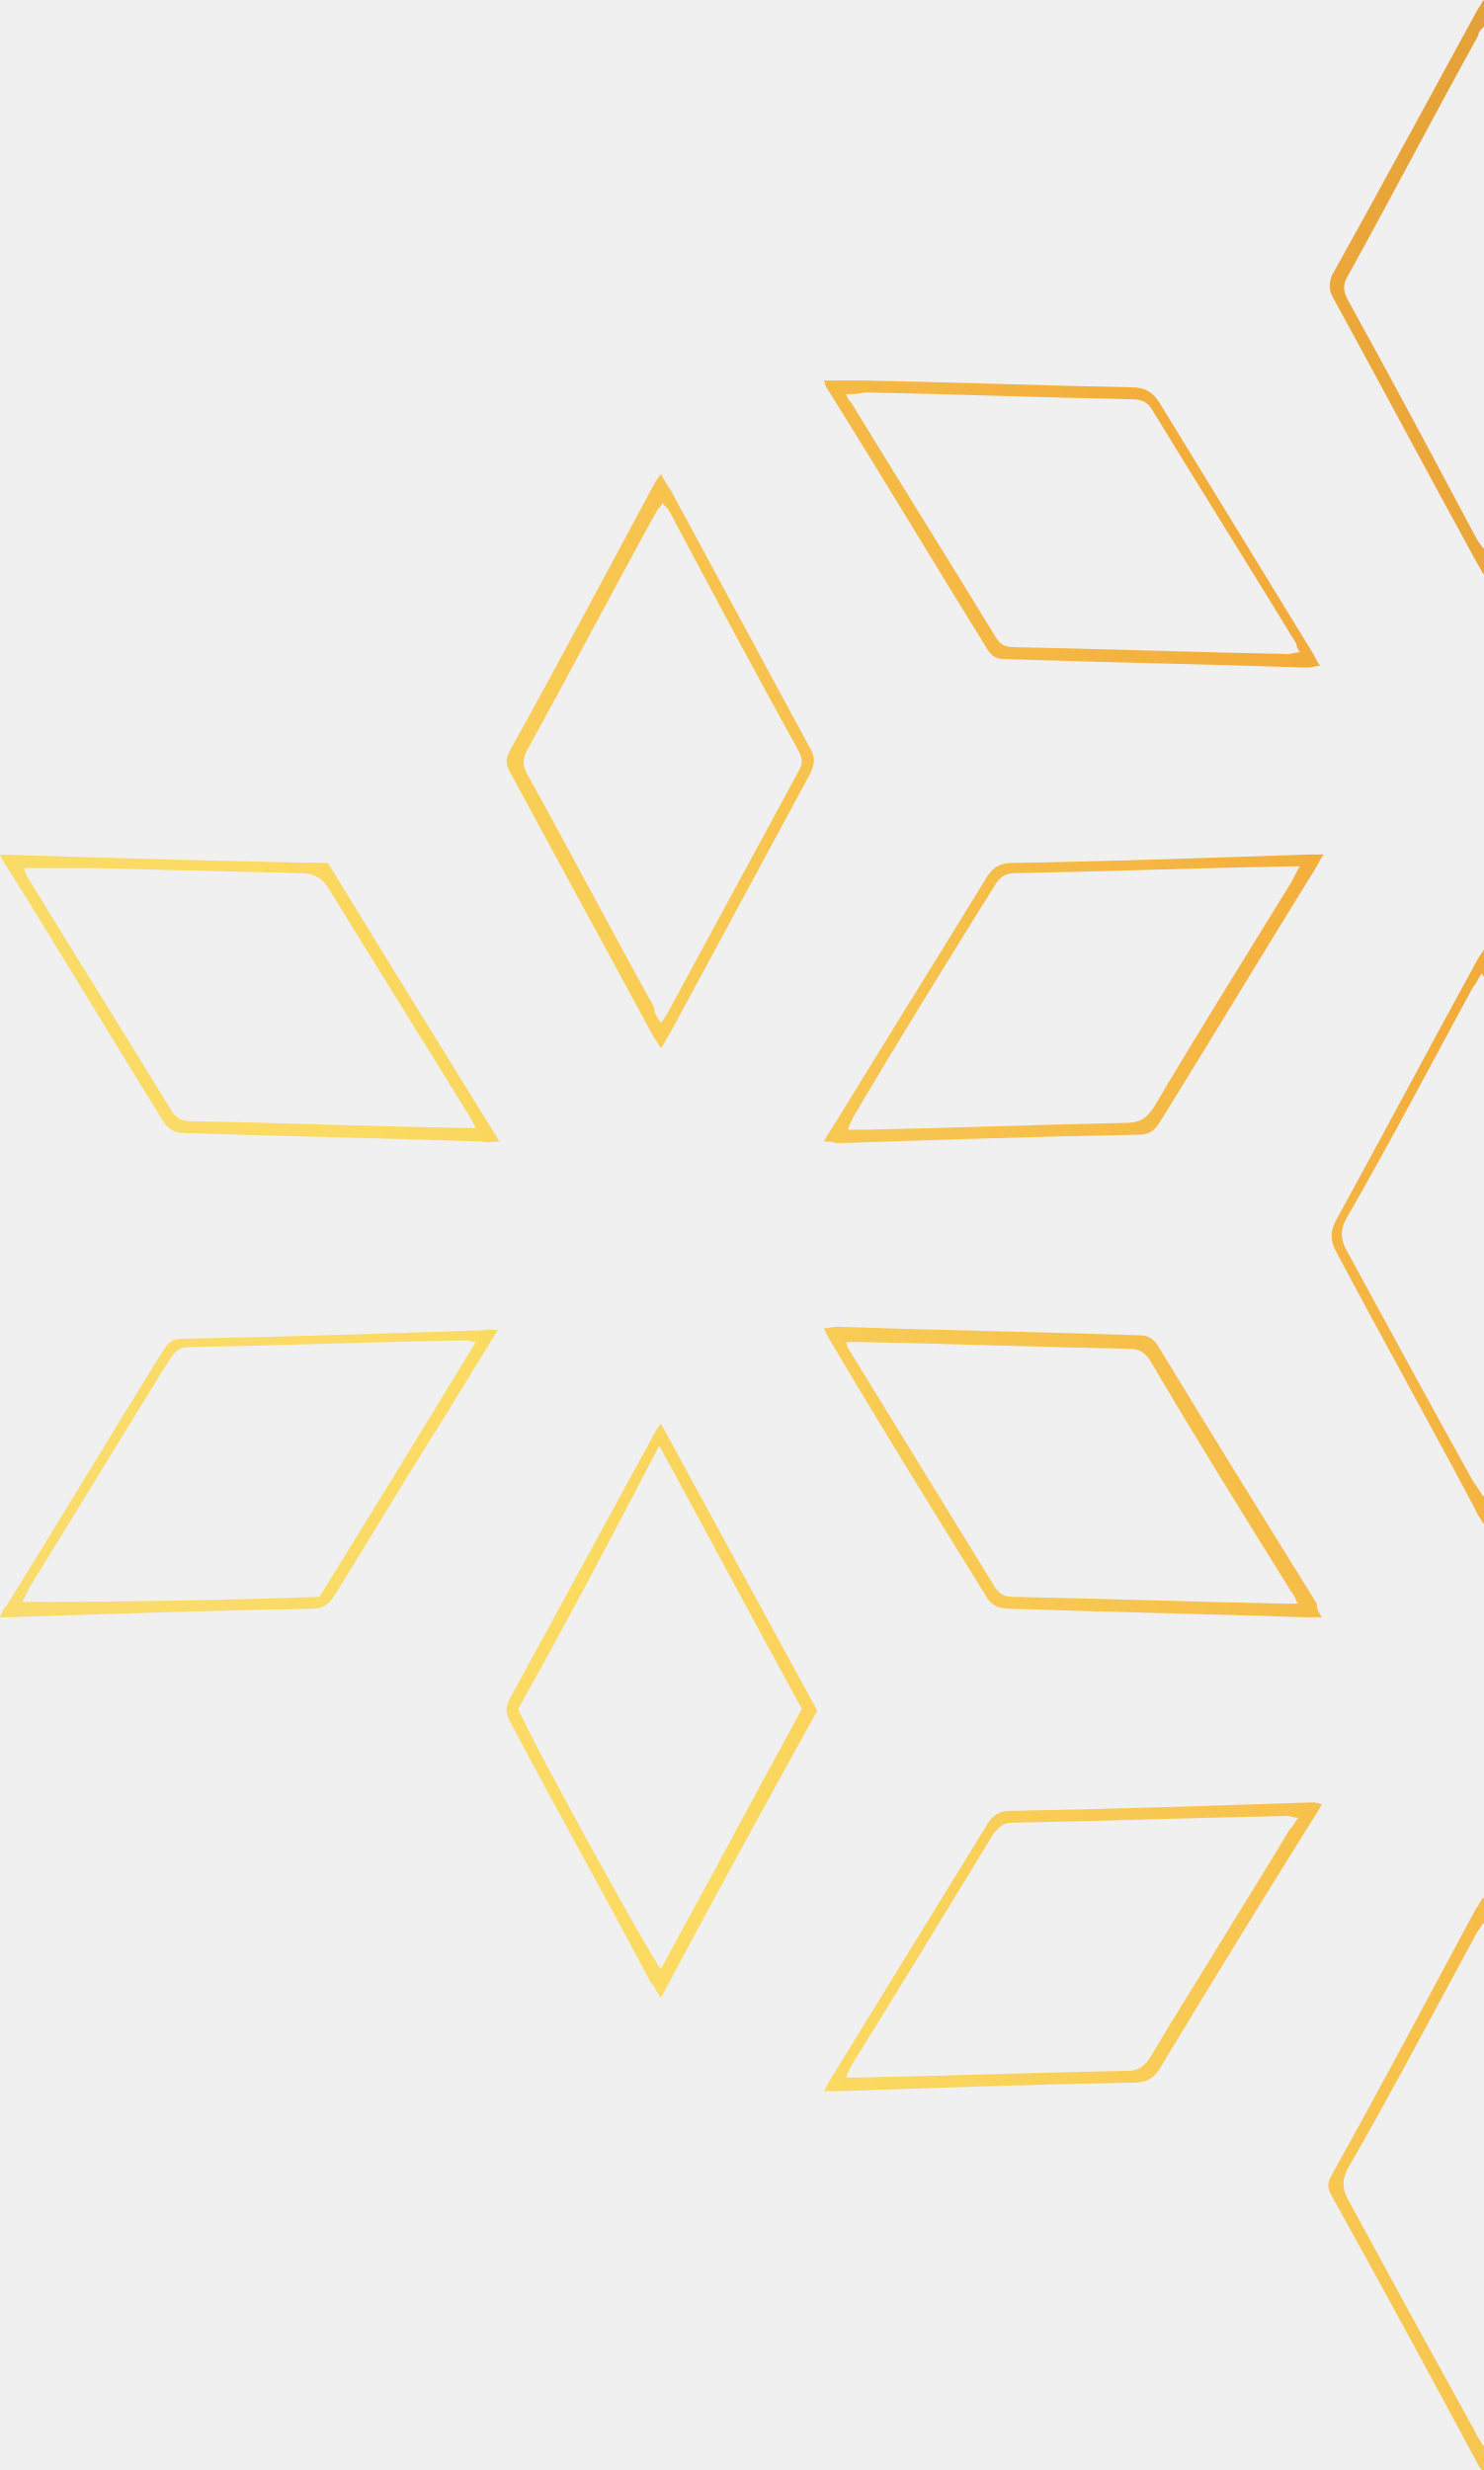
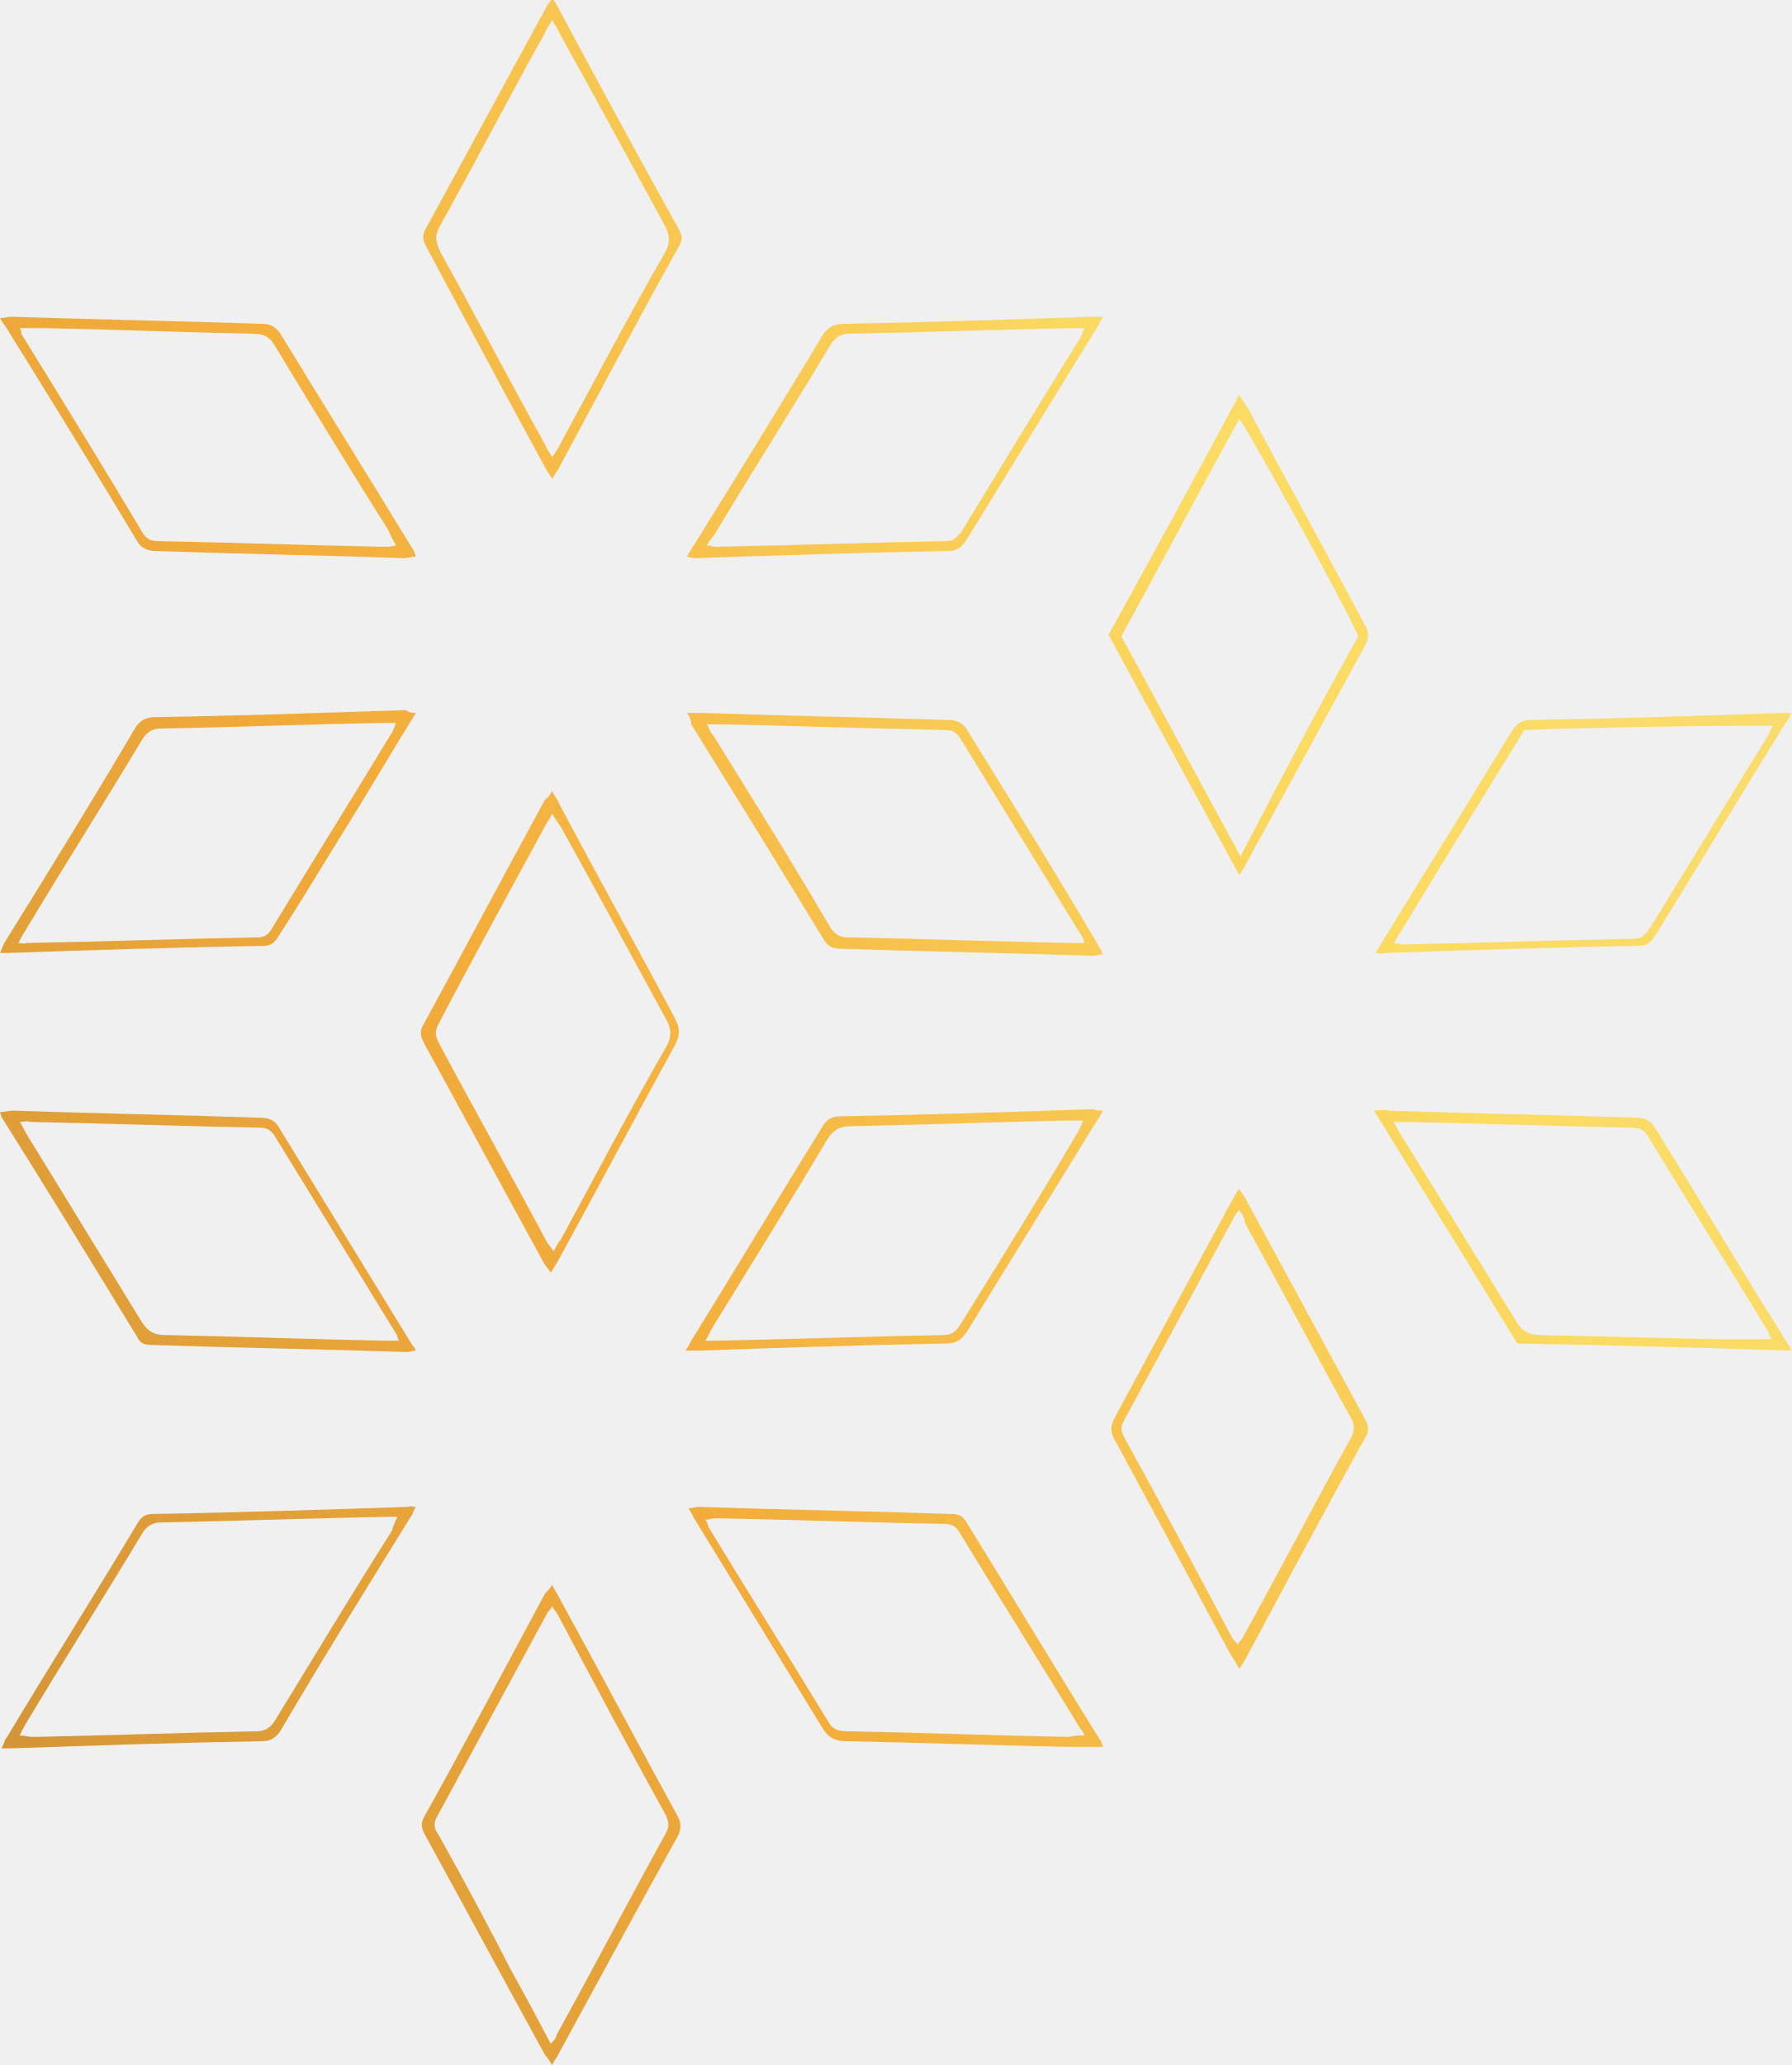
- <svg xmlns="http://www.w3.org/2000/svg" width="683" height="1137" viewBox="0 0 683 1137" fill="none">
-   <g clip-path="url(#clip0_105_10)">
-     <path fill-rule="evenodd" clip-rule="evenodd" d="M682.766 264.31C681.202 261.182 679.638 258.836 678.856 257.272C656.957 217.391 635.841 177.51 613.942 137.629C611.596 133.719 611.596 130.591 613.16 126.681C635.841 86.018 657.739 45.355 680.42 3.91C681.202 3.128 681.984 1.564 682.766 0C684.33 2.346 685.113 3.91 686.677 5.474C708.575 45.355 730.474 86.018 752.372 125.899C754.719 129.809 755.501 132.937 753.155 136.847C730.474 177.51 708.575 218.955 686.677 259.618C685.113 261.182 684.33 261.964 682.766 264.31ZM683.548 11.73C681.984 13.294 680.42 14.858 680.42 16.422C660.086 53.175 640.533 90.71 620.199 127.463C617.853 131.373 618.635 134.501 620.199 137.629C640.533 174.382 660.086 211.135 679.638 247.888C680.42 249.452 681.984 251.016 682.766 252.58C683.548 251.016 684.33 250.234 685.113 249.452C705.447 211.917 725.781 174.382 746.116 136.847C748.462 132.937 747.68 129.809 745.334 126.681C731.256 101.658 717.96 76.634 704.665 50.829C697.626 38.317 690.587 25.023 683.548 11.73Z" fill="url(#paint0_linear_105_10)" />
-     <path fill-rule="evenodd" clip-rule="evenodd" d="M682.766 873.473C684.33 875.818 685.895 878.164 686.677 879.728C708.575 919.609 729.692 959.49 751.59 1000.15C753.937 1004.06 754.719 1007.19 752.372 1011.1C729.692 1052.55 707.793 1093.21 685.113 1134.65C684.33 1135.44 683.548 1136.22 682.766 1137.78C681.202 1136.22 680.42 1134.65 679.638 1133.09C657.739 1092.43 635.841 1051.76 613.16 1011.1C610.814 1007.19 610.814 1004.85 613.16 1000.94C635.841 960.272 657.739 918.827 679.638 878.164C681.202 876.601 681.202 875.036 682.766 873.473ZM682.766 1126.05C684.33 1122.92 685.895 1121.36 686.677 1119.01C706.229 1083.83 724.999 1047.85 744.551 1012.67C747.68 1007.19 746.898 1004.06 744.551 998.589C724.999 963.4 706.229 927.429 686.677 892.24C685.895 889.894 684.33 888.33 682.766 885.202C681.202 887.548 679.638 889.894 678.856 891.458C659.304 927.429 640.533 963.4 620.199 998.589C617.853 1003.28 617.853 1007.19 620.199 1011.88C639.751 1047.85 659.304 1083.83 678.856 1119.01C679.638 1121.36 681.202 1122.92 682.766 1126.05Z" fill="url(#paint1_linear_105_10)" />
-     <path fill-rule="evenodd" clip-rule="evenodd" d="M304.234 218.173C305.798 221.301 307.362 223.646 308.926 225.992C330.043 265.091 351.159 304.191 372.276 343.29C375.404 347.981 375.404 351.891 372.276 357.365C351.159 396.464 330.043 435.563 308.926 474.662C307.362 477.008 306.58 479.354 304.234 482.482C302.67 480.136 301.887 478.572 301.105 477.79C279.207 437.127 257.308 397.246 235.41 356.583C233.063 352.673 232.281 349.545 234.628 345.635C257.308 304.972 279.207 263.528 301.105 222.865C301.887 221.301 302.67 220.519 304.234 218.173ZM304.234 470.752C305.798 469.188 305.798 468.406 306.58 467.624C326.914 430.089 347.249 392.554 367.583 355.019C369.929 351.109 369.147 348.763 367.583 345.635C347.249 308.882 327.697 272.129 308.144 235.376C307.362 233.812 305.798 233.03 305.016 231.466C304.234 233.03 303.452 233.812 302.67 234.594C282.335 271.347 262.783 308.882 242.448 345.635C240.102 350.327 240.884 353.455 243.231 357.365C262.783 392.554 281.553 428.525 301.105 463.715C301.105 466.061 301.887 467.624 304.234 470.752Z" fill="url(#paint2_linear_105_10)" />
-     <path fill-rule="evenodd" clip-rule="evenodd" d="M608.468 744.446C604.557 744.446 602.211 744.446 599.865 744.446C554.503 742.882 509.924 742.1 464.563 740.536C459.87 740.536 455.96 738.972 453.613 734.28C429.368 695.181 405.124 656.082 381.661 616.201C380.879 614.637 380.097 613.855 379.315 611.509C381.661 611.509 383.225 610.727 384.789 610.727C430.933 612.291 477.076 613.073 524.002 614.637C528.694 614.637 531.04 616.201 533.387 620.111C557.632 659.992 581.876 699.091 606.121 738.19C606.121 740.536 606.903 742.1 608.468 744.446ZM597.518 738.19C595.954 735.844 595.954 734.28 594.39 732.716C572.491 697.527 550.593 662.338 529.476 626.367C527.13 622.457 524.002 620.893 520.091 620.893C478.64 620.111 437.971 618.547 396.521 617.765C394.174 617.765 392.61 617.765 389.482 617.765C390.264 620.111 390.264 620.893 391.046 621.675C413.727 658.428 435.625 694.399 458.306 731.152C460.652 734.28 462.998 735.062 466.127 735.062C507.578 735.844 549.811 737.408 591.261 738.19C592.826 738.19 595.172 738.19 597.518 738.19Z" fill="url(#paint3_linear_105_10)" />
-     <path fill-rule="evenodd" clip-rule="evenodd" d="M229.153 612.291C217.422 631.059 207.254 648.262 196.305 665.466C182.227 688.143 168.15 711.603 154.072 734.28C151.726 738.19 148.597 740.536 143.905 740.536C97.761 741.318 51.618 742.882 4.693 744.446C3.128 744.446 2.346 744.446 0 744.446C0.782 742.1 1.564 740.536 3.128 738.972C27.373 699.873 50.836 660.774 75.081 621.675C77.427 617.765 79.773 616.201 84.466 616.201C130.609 615.419 176.753 613.855 223.678 612.291C225.242 611.509 226.807 612.291 229.153 612.291ZM147.033 735.062C171.278 695.963 194.741 657.646 218.986 617.765C216.639 617.765 215.857 616.983 214.293 616.983C172.06 617.765 129.045 619.329 86.812 620.111C82.12 620.111 80.555 622.457 78.209 625.585C56.311 660.774 35.194 695.963 13.296 731.152C12.514 732.716 11.731 735.062 10.167 737.408C57.093 737.408 102.454 736.626 147.033 735.062Z" fill="url(#paint4_linear_105_10)" />
-     <path fill-rule="evenodd" clip-rule="evenodd" d="M0 393.336C50.836 394.9 100.89 396.464 150.944 397.246C176.753 439.473 203.344 482.482 229.935 525.491C226.807 525.491 224.46 526.273 222.114 525.491C176.753 523.927 131.391 523.145 85.248 521.581C81.338 521.581 78.209 520.799 75.081 516.107C50.836 477.008 26.591 436.345 1.564 396.464C0.782 395.682 0.782 394.9 0 393.336ZM10.949 399.592C11.731 401.156 11.731 401.938 12.514 403.502C34.412 439.473 57.093 475.444 78.991 511.415C81.338 515.325 84.466 516.107 88.376 516.107C129.827 516.889 170.496 518.453 211.947 519.235C214.293 519.235 215.857 519.235 218.986 519.235C217.422 516.107 216.639 514.543 215.075 512.197C193.959 477.79 172.842 444.165 151.726 409.758C148.597 404.284 144.687 401.938 138.43 401.938C106.365 401.156 73.517 400.374 41.451 399.592C31.284 399.592 21.899 399.592 10.949 399.592Z" fill="url(#paint5_linear_105_10)" />
-     <path fill-rule="evenodd" clip-rule="evenodd" d="M608.468 830.464C606.903 833.591 605.339 835.937 603.775 838.283C580.312 875.818 556.849 914.136 534.169 951.671C531.04 957.144 527.13 958.708 521.655 958.708C476.294 959.49 431.715 961.054 386.353 962.618C384.007 962.618 382.443 962.618 379.315 962.618C380.879 959.49 381.661 957.926 383.225 955.581C406.688 917.263 430.933 878.164 454.395 839.847C456.742 835.937 459.87 833.591 464.563 833.591C510.706 832.81 556.849 831.246 603.775 829.682C604.557 829.682 605.339 829.682 608.468 830.464ZM597.518 836.719C595.172 836.719 594.39 835.937 592.826 835.937C550.593 836.719 507.578 838.283 465.345 839.065C461.434 839.065 459.87 841.411 457.524 843.757C435.625 879.728 413.727 915.699 391.828 950.889C391.046 952.453 390.264 954.017 389.482 956.363C391.828 956.363 393.392 956.363 394.956 956.363C436.407 955.581 477.858 954.017 519.309 953.235C524.002 953.235 527.13 950.889 529.476 946.979C550.593 911.79 572.491 877.382 593.608 842.193C595.172 840.629 595.954 839.065 597.518 836.719Z" fill="url(#paint6_linear_105_10)" />
-     <path fill-rule="evenodd" clip-rule="evenodd" d="M379.315 175.164C386.353 175.164 391.828 175.164 398.085 175.164C438.754 175.946 480.204 177.51 520.873 178.292C527.13 178.292 531.04 180.638 534.169 186.111C557.632 224.428 581.094 262.746 604.557 301.063C605.339 302.627 606.121 304.191 607.685 306.536C605.339 306.536 603.775 307.318 602.211 307.318C556.067 305.754 509.924 304.972 462.998 303.409C459.088 303.409 456.742 302.627 454.395 298.717C430.151 259.618 405.906 218.955 380.879 179.074C380.097 178.292 380.097 177.51 379.315 175.164ZM389.482 181.42C390.264 183.765 391.046 184.547 391.828 185.329C413.727 221.301 436.407 257.272 458.306 293.243C460.652 297.153 462.998 297.935 467.691 297.935C509.142 298.717 551.375 300.281 592.826 301.063C594.39 301.063 595.954 300.281 598.3 300.281C597.518 298.717 596.736 297.935 596.736 296.371C574.838 260.4 552.157 224.428 530.258 188.457C527.912 184.547 524.784 183.765 520.091 183.765C479.422 182.984 438.754 181.42 398.085 180.638C394.956 181.42 392.61 181.42 389.482 181.42Z" fill="url(#paint7_linear_105_10)" />
-     <path fill-rule="evenodd" clip-rule="evenodd" d="M379.315 525.491C380.879 522.363 382.443 520.017 384.007 517.671C407.47 479.354 430.933 441.819 454.395 403.502C457.524 398.81 460.652 397.246 466.127 397.246C511.488 396.464 556.849 394.9 602.211 393.336C604.557 393.336 606.121 393.336 609.25 393.336C607.685 395.682 606.903 397.246 606.121 398.81C581.876 437.909 558.414 477.008 534.169 516.107C531.823 520.017 529.476 522.363 524.002 522.363C477.858 523.145 431.715 524.709 384.789 526.273C383.225 525.491 381.661 525.491 379.315 525.491ZM598.3 398.81C595.954 398.81 594.39 398.81 592.826 398.81C550.593 399.592 508.36 401.156 466.909 401.938C462.216 401.938 459.87 404.284 457.524 408.194C435.625 443.383 413.727 478.572 392.61 514.543C391.828 516.107 391.046 517.671 390.264 520.017C393.392 520.017 396.521 520.017 398.867 520.017C438.754 519.235 478.64 517.671 518.527 516.889C524.784 516.889 527.912 514.543 531.04 509.851C551.375 475.444 572.491 441.819 593.608 407.412C595.172 405.066 595.954 402.72 598.3 398.81Z" fill="url(#paint8_linear_105_10)" />
-     <path fill-rule="evenodd" clip-rule="evenodd" d="M682.766 701.437C681.202 698.309 679.638 696.745 678.856 694.399C657.739 654.518 635.841 615.419 614.724 575.538C612.378 570.846 612.378 566.936 614.724 562.244C636.623 522.363 657.739 482.482 679.638 442.601C680.42 441.037 681.984 438.691 683.548 436.345C685.113 438.691 686.677 440.255 687.459 441.819C709.357 481.7 731.256 522.363 753.155 562.244C754.719 565.372 756.283 568.5 753.937 572.41C731.256 613.855 709.357 655.3 686.677 696.745C684.331 698.309 684.331 699.091 682.766 701.437ZM682.766 688.925C683.548 687.361 684.33 685.797 685.113 685.015C705.447 647.48 725.781 610.727 745.334 573.192C747.68 569.282 746.898 566.154 745.334 563.026C725.781 526.273 705.447 490.302 685.895 453.549C685.113 451.985 683.548 450.421 681.984 448.075C680.42 450.421 679.638 452.767 678.074 454.331C658.521 490.302 639.751 526.273 619.417 561.462C617.071 566.154 617.071 570.064 619.417 574.756C638.969 610.727 658.521 646.698 678.074 681.887C680.42 685.015 681.202 686.579 682.766 688.925Z" fill="url(#paint9_linear_105_10)" />
-     <path fill-rule="evenodd" clip-rule="evenodd" d="M304.234 919.609C301.888 916.481 301.105 914.135 299.541 912.572C278.425 872.691 256.526 833.591 235.41 793.71C233.063 789.801 232.281 786.673 234.628 781.981C256.526 742.1 278.425 701.437 300.323 661.556C301.105 659.992 301.888 658.428 304.234 655.3C328.479 699.873 351.941 742.882 376.186 787.455C351.941 831.246 328.479 874.254 304.234 919.609ZM238.538 786.673C245.577 803.094 300.323 902.406 304.234 906.316C326.132 866.435 347.249 826.554 369.147 786.673C347.249 746.792 326.132 706.911 303.452 665.466C281.553 707.693 260.437 747.574 238.538 786.673Z" fill="url(#paint10_linear_105_10)" />
+ <svg xmlns="http://www.w3.org/2000/svg" width="826" height="952" viewBox="0 0 826 952" fill="none">
+   <g clip-path="url(#clip0_133_42)">
+     <path fill-rule="evenodd" clip-rule="evenodd" d="M254.607 730.696C255.916 733.315 257.225 735.279 257.879 736.589C276.206 769.981 293.878 803.373 312.204 836.765C314.168 840.039 314.168 842.657 312.859 845.931C293.878 879.978 275.551 914.025 256.57 948.726C255.916 949.381 255.261 950.691 254.607 952C253.298 950.036 252.643 948.726 251.334 947.417C233.008 914.025 214.681 879.978 196.355 846.586C194.391 843.312 193.737 840.693 195.7 837.42C214.681 803.373 233.008 768.671 251.334 734.624C252.643 733.315 253.298 732.66 254.607 730.696ZM253.952 942.179C255.261 940.869 256.57 939.56 256.57 938.25C273.588 907.477 289.951 876.05 306.968 845.276C308.932 842.003 308.277 839.384 306.968 836.765C289.951 805.992 273.588 775.219 257.225 744.446C256.57 743.136 255.261 741.827 254.607 740.517C253.952 741.827 253.298 742.481 252.643 743.136C235.626 774.564 218.608 805.992 201.591 837.42C199.628 840.693 200.282 843.312 202.246 845.931C214.027 866.883 225.154 887.835 236.28 909.442C242.171 919.917 248.062 931.048 253.952 942.179Z" fill="url(#paint0_linear_133_42)" />
+     <path fill-rule="evenodd" clip-rule="evenodd" d="M254.607 220.649C253.298 218.685 251.989 216.721 251.334 215.411C233.008 182.019 215.336 148.627 197.01 114.581C195.046 111.307 194.392 108.688 196.355 105.414C215.336 70.713 233.662 36.666 252.643 1.964C253.298 1.309 253.952 0.655 254.607 -0.655C255.916 0.655 256.571 1.964 257.225 3.274C275.552 37.321 293.878 71.367 312.859 105.414C314.822 108.688 314.822 110.652 312.859 113.926C293.878 147.973 275.551 182.674 257.225 216.721C255.916 218.03 255.916 219.34 254.607 220.649ZM254.607 9.166C253.298 11.785 251.989 13.095 251.334 15.059C234.972 44.523 219.263 74.641 202.9 104.105C200.282 108.688 200.937 111.307 202.9 115.89C219.263 145.354 234.971 175.472 251.334 204.935C251.989 206.9 253.298 208.209 254.607 210.828C255.916 208.864 257.225 206.9 257.88 205.59C274.242 175.472 289.951 145.354 306.968 115.89C308.932 111.962 308.932 108.688 306.968 104.759C290.605 74.641 274.242 44.523 257.88 15.059C257.225 13.095 255.916 11.785 254.607 9.166Z" fill="url(#paint1_linear_133_42)" />
+     <path fill-rule="evenodd" clip-rule="evenodd" d="M571.393 769.326C570.084 766.707 568.775 764.743 567.466 762.779C549.794 730.041 532.122 697.304 514.45 664.567C511.832 660.638 511.832 657.365 514.45 652.781C532.122 620.044 549.794 587.307 567.466 554.57C568.775 552.605 569.429 550.641 571.393 548.022C572.702 549.986 573.357 551.296 574.011 551.951C592.338 585.997 610.664 619.389 628.99 653.436C630.954 656.71 631.609 659.329 629.645 662.603C610.664 696.649 592.338 731.351 574.011 765.398C573.357 766.707 572.702 767.362 571.393 769.326ZM571.393 557.843C570.084 559.153 570.084 559.808 569.429 560.462C552.412 591.89 535.395 623.318 518.377 654.746C516.414 658.019 517.068 659.984 518.377 662.603C535.395 693.376 551.758 724.149 568.12 754.922C568.775 756.231 570.084 756.886 570.738 758.195C571.393 756.886 572.048 756.231 572.702 755.577C589.719 724.803 606.082 693.376 623.1 662.603C625.063 658.674 624.409 656.055 622.445 652.781C606.082 623.318 590.374 593.2 574.011 563.736C574.011 561.772 573.357 560.462 571.393 557.843Z" fill="url(#paint2_linear_133_42)" />
+     <path fill-rule="evenodd" clip-rule="evenodd" d="M316.786 328.682C320.059 328.682 322.022 328.682 323.986 328.682C361.948 329.992 399.255 330.646 437.217 331.956C441.144 331.956 444.417 333.265 446.38 337.194C466.67 369.931 486.96 402.668 506.596 436.06C507.25 437.37 507.905 438.025 508.559 439.989C506.596 439.989 505.287 440.644 503.978 440.644C465.361 439.334 426.745 438.679 387.474 437.37C383.547 437.37 381.583 436.06 379.62 432.787C359.33 399.395 339.04 366.657 318.75 333.92C318.75 331.956 318.095 330.646 316.786 328.682ZM325.949 333.92C327.258 335.884 327.258 337.194 328.567 338.503C346.894 367.967 365.22 397.43 382.892 427.549C384.856 430.822 387.474 432.132 390.746 432.132C425.436 432.787 459.471 434.096 494.16 434.751C496.124 434.751 497.433 434.751 500.051 434.751C499.396 432.787 499.396 432.132 498.742 431.477C479.761 400.704 461.434 370.586 442.453 339.813C440.49 337.194 438.526 336.539 435.908 336.539C401.219 335.884 365.875 334.575 331.185 333.92C329.876 333.92 327.913 333.92 325.949 333.92Z" fill="url(#paint3_linear_133_42)" />
+     <path fill-rule="evenodd" clip-rule="evenodd" d="M191.773 328.682C183.265 342.432 175.41 355.527 167.556 368.622C154.466 389.573 142.03 410.525 128.94 430.822C126.976 434.096 125.667 436.06 121.086 436.06C81.815 436.715 42.544 438.024 3.273 439.334C2.618 439.334 1.309 439.334 -3.05176e-05 439.334C0.654 438.024 1.309 436.06 1.963 434.751C22.253 402.014 42.544 369.276 62.179 335.884C64.143 332.611 66.106 331.301 70.033 330.646C109.304 329.992 147.921 328.682 187.192 327.373C189.155 328.682 189.81 328.682 191.773 328.682ZM8.509 434.751C10.472 434.751 11.127 435.406 11.781 434.751C47.78 434.096 83.778 432.787 119.122 432.132C122.395 432.132 124.358 430.168 125.667 427.549C143.994 397.43 162.32 367.967 180.647 337.848C181.301 336.539 181.956 335.23 182.61 333.265C179.992 333.265 178.029 333.265 176.72 333.265C142.685 333.92 107.995 335.23 73.96 335.884C70.033 335.884 67.415 337.848 65.452 341.122C47.78 370.586 29.453 399.395 11.781 428.858C10.472 430.822 9.818 432.132 8.509 434.751Z" fill="url(#paint4_linear_133_42)" />
+     <path fill-rule="evenodd" clip-rule="evenodd" d="M9.67351e-06 146.663C1.964 146.663 3.927 146.008 5.236 146.008C43.853 147.318 81.815 147.972 120.431 149.282C123.704 149.282 126.322 149.937 128.94 153.21C149.23 186.602 170.174 219.994 190.464 253.386C191.119 254.041 191.119 254.696 191.773 256.66C189.81 256.66 187.846 257.315 186.537 257.315C148.575 256.005 110.613 255.351 71.997 254.041C68.07 254.041 64.797 252.732 62.834 248.803C43.198 216.066 22.908 183.329 2.618 150.591C1.964 149.937 1.309 148.627 9.67351e-06 146.663ZM9.163 151.246C9.818 152.556 9.818 153.21 9.818 153.865C28.799 184.638 47.78 215.411 66.106 246.184C68.07 248.803 70.033 249.458 72.651 249.458C107.341 250.113 142.685 251.422 177.374 252.077C178.683 252.077 179.992 252.077 182.61 251.422C181.301 248.803 179.992 246.839 179.338 244.875C161.666 216.721 143.994 187.912 126.976 159.758C124.358 155.175 121.74 153.865 116.504 153.865C84.433 153.21 52.361 151.901 20.29 151.246C17.017 151.246 13.09 151.246 9.163 151.246Z" fill="url(#paint5_linear_133_42)" />
+     <path fill-rule="evenodd" clip-rule="evenodd" d="M634.227 439.334C644.044 423.62 652.553 409.216 661.716 394.811C673.498 375.824 685.279 356.181 697.06 337.194C699.024 333.92 701.642 331.956 705.569 331.956C744.185 331.301 782.802 329.991 822.073 328.682C823.382 328.682 824.037 328.682 826 328.682C825.346 330.646 824.691 331.956 823.382 333.265C803.092 366.002 783.456 398.74 763.166 431.477C761.203 434.751 759.239 436.06 755.312 436.06C716.696 436.715 678.079 438.024 638.808 439.334C637.499 439.989 636.19 439.334 634.227 439.334ZM702.951 336.539C682.661 369.276 663.025 401.359 642.735 434.751C644.699 434.751 645.353 435.406 646.662 435.406C682.006 434.751 718.005 433.441 753.349 432.787C757.276 432.787 758.585 430.822 760.548 428.203C778.875 398.74 796.547 369.276 814.873 339.813C815.528 338.503 816.182 336.539 817.491 334.575C778.22 334.575 740.258 335.229 702.951 336.539Z" fill="url(#paint6_linear_133_42)" />
+     <path fill-rule="evenodd" clip-rule="evenodd" d="M826 622.663C783.456 621.354 741.567 620.044 699.678 619.389C678.079 584.033 655.826 548.022 633.572 512.011C636.19 512.011 638.154 511.356 640.117 512.011C678.079 513.321 716.041 513.975 754.658 515.285C757.93 515.285 760.548 515.94 763.166 519.868C783.456 552.605 803.746 586.652 824.691 620.044C825.346 620.699 825.346 621.354 826 622.663ZM816.837 617.425C816.182 616.116 816.182 615.461 815.528 614.151C797.201 584.033 778.22 553.915 759.894 523.796C757.93 520.523 755.312 519.868 752.04 519.868C717.35 519.213 683.315 517.904 648.626 517.249C646.662 517.249 645.353 517.249 642.735 517.249C644.044 519.868 644.699 521.177 646.008 523.142C663.68 551.951 681.352 580.105 699.024 608.913C701.642 613.497 704.914 615.461 710.151 615.461C736.986 616.116 764.475 616.77 791.311 617.425C799.819 617.425 807.674 617.425 816.837 617.425Z" fill="url(#paint7_linear_133_42)" />
+     <path fill-rule="evenodd" clip-rule="evenodd" d="M316.786 256.66C318.095 254.041 319.404 252.077 320.713 250.113C340.349 218.685 359.984 186.602 378.965 155.175C381.583 150.591 384.856 149.282 389.437 149.282C427.399 148.627 464.707 147.318 502.669 146.008C504.632 146.008 505.941 146.008 508.559 146.008C507.25 148.627 506.596 149.937 505.287 151.901C485.651 183.983 465.361 216.721 445.726 248.803C443.762 252.077 441.144 254.041 437.217 254.041C398.601 254.696 359.984 256.005 320.713 257.315C320.059 257.315 319.404 257.315 316.786 256.66ZM325.949 251.422C327.913 251.422 328.567 252.077 329.876 252.077C365.22 251.422 401.219 250.113 436.563 249.458C439.835 249.458 441.144 247.494 443.108 245.529C461.434 215.411 479.761 185.293 498.087 155.829C498.742 154.52 499.396 153.21 500.051 151.246C498.087 151.246 496.778 151.246 495.469 151.246C460.78 151.901 426.09 153.21 391.401 153.865C387.474 153.865 384.856 155.829 382.892 159.103C365.22 188.567 346.894 217.375 329.222 246.839C327.913 248.148 327.258 249.458 325.949 251.422Z" fill="url(#paint8_linear_133_42)" />
+     <path fill-rule="evenodd" clip-rule="evenodd" d="M508.559 805.337C502.669 805.337 498.087 805.337 492.851 805.337C458.816 804.682 424.127 803.373 390.092 802.718C384.856 802.718 381.583 800.754 378.965 796.17C359.33 764.088 339.694 732.005 320.059 699.923C319.404 698.613 318.75 697.304 317.441 695.34C319.404 695.34 320.713 694.685 322.022 694.685C360.639 695.994 399.255 696.649 438.526 697.959C441.799 697.959 443.762 698.613 445.726 701.887C466.016 734.624 486.306 768.671 507.25 802.063C507.905 802.718 507.905 803.373 508.559 805.337ZM500.051 800.099C499.396 798.135 498.742 797.48 498.087 796.825C479.761 766.707 460.78 736.589 442.453 706.47C440.49 703.197 438.526 702.542 434.599 702.542C399.91 701.887 364.566 700.578 329.876 699.923C328.567 699.923 327.258 700.578 325.295 700.578C325.949 701.887 326.604 702.542 326.604 703.851C344.93 733.97 363.911 764.088 382.238 794.206C384.201 797.48 386.819 798.135 390.746 798.135C424.781 798.789 458.816 800.099 492.851 800.754C495.469 800.099 497.433 800.099 500.051 800.099Z" fill="url(#paint9_linear_133_42)" />
+     <path fill-rule="evenodd" clip-rule="evenodd" d="M191.773 694.685C190.464 696.649 190.464 697.959 189.81 698.613C169.52 731.351 149.23 764.088 129.594 797.48C127.631 800.754 125.013 802.718 121.086 802.718C82.469 803.373 44.507 804.682 5.891 805.992C4.582 805.992 2.618 805.992 0.654 805.992C1.964 804.027 1.964 802.063 3.273 800.754C22.908 768.016 43.198 735.934 62.834 703.197C64.797 699.923 66.106 697.959 70.688 697.959C109.959 697.304 149.23 695.994 188.501 694.685C189.155 694.03 189.81 694.685 191.773 694.685ZM183.265 699.268C180.647 699.268 179.992 699.268 178.683 699.268C143.994 699.923 108.65 701.232 73.96 701.887C70.033 701.887 67.415 703.851 65.452 707.125C47.78 736.589 29.453 765.397 11.781 794.861C11.127 796.17 9.818 798.135 9.163 800.099C11.781 800.099 13.09 800.754 15.054 800.754C49.743 800.099 83.778 798.789 118.467 798.135C122.395 798.135 125.013 796.171 126.976 792.897C144.648 764.088 162.32 734.624 180.647 705.816C181.301 703.851 181.956 701.887 183.265 699.268Z" fill="url(#paint10_linear_133_42)" />
+     <path fill-rule="evenodd" clip-rule="evenodd" d="M191.773 622.663C189.81 622.663 189.155 623.318 187.846 623.318C148.575 622.008 109.304 621.354 70.033 620.044C66.761 620.044 64.797 619.389 63.488 616.77C43.198 583.378 22.253 549.332 1.309 515.94C0.654 515.285 0.654 514.63 -2.08441e-05 512.666C2.618 512.666 3.927 512.011 5.891 512.011C43.853 513.321 81.814 513.975 119.777 515.285C123.049 515.285 126.322 515.94 128.285 519.213C149.23 553.26 169.52 586.652 190.464 620.699C191.119 620.699 191.119 621.354 191.773 622.663ZM9.163 517.249C10.472 519.213 11.127 521.178 12.436 523.142C30.108 551.951 47.78 580.759 65.452 609.568C68.07 613.497 70.688 615.461 75.924 615.461C109.304 616.116 143.339 617.425 176.719 618.08C178.683 618.08 181.301 618.08 183.919 618.08C183.265 616.77 183.265 615.461 182.61 614.806C163.629 584.033 145.303 553.915 126.322 523.142C124.358 520.523 122.395 519.868 119.777 519.868C84.433 519.213 49.089 517.904 14.399 517.249C11.781 516.594 11.127 517.249 9.163 517.249Z" fill="url(#paint11_linear_133_42)" />
+     <path fill-rule="evenodd" clip-rule="evenodd" d="M508.559 512.011C507.25 514.63 505.941 516.594 504.632 518.559C484.997 550.641 465.361 582.069 445.726 614.151C443.108 618.08 440.49 619.389 435.908 619.389C397.946 620.044 359.984 621.354 322.022 622.663C320.059 622.663 318.75 622.663 316.131 622.663C317.441 620.699 318.095 619.389 318.75 618.08C339.04 585.343 358.675 552.605 378.965 519.868C380.929 516.594 382.892 514.63 387.474 514.63C426.09 513.975 464.707 512.666 503.978 511.356C505.287 512.011 506.596 512.011 508.559 512.011ZM325.295 618.08C327.258 618.08 328.567 618.08 329.876 618.08C365.22 617.425 400.564 616.116 435.254 615.461C439.181 615.461 441.144 613.497 443.108 610.223C461.434 580.759 479.761 551.296 497.433 521.178C498.087 519.868 498.742 518.559 499.396 516.594C496.778 516.594 494.16 516.594 492.197 516.594C458.816 517.249 425.436 518.559 392.055 519.213C386.819 519.213 384.201 521.178 381.583 525.106C364.566 553.915 346.894 582.069 329.222 610.878C327.913 612.842 327.258 614.806 325.295 618.08Z" fill="url(#paint12_linear_133_42)" />
+     <path fill-rule="evenodd" clip-rule="evenodd" d="M254.607 364.693C255.916 367.312 257.225 368.622 257.88 370.586C275.551 403.978 293.878 436.715 311.55 470.107C313.513 474.036 313.513 477.309 311.55 481.238C293.223 514.63 275.551 548.022 257.225 581.414C256.57 582.723 255.261 584.688 253.952 586.652C252.643 584.688 251.334 583.378 250.68 582.069C232.353 548.677 214.027 514.63 195.7 481.238C194.391 478.619 193.082 476 195.046 472.726C214.027 438.025 232.353 403.323 251.334 368.622C253.298 367.312 253.298 366.657 254.607 364.693ZM254.607 375.169C253.952 376.479 253.298 377.788 252.643 378.443C235.626 409.871 218.608 440.644 202.246 472.071C200.282 475.345 200.937 477.964 202.246 480.583C218.608 511.356 235.626 541.474 251.989 572.247C252.643 573.557 253.952 574.866 255.261 576.831C256.57 574.866 257.225 572.902 258.534 571.593C274.897 541.474 290.605 511.356 307.623 481.893C309.586 477.964 309.586 474.69 307.623 470.762C291.26 440.644 274.897 410.525 258.534 381.062C256.571 378.443 255.916 377.133 254.607 375.169Z" fill="url(#paint13_linear_133_42)" />
+     <path fill-rule="evenodd" clip-rule="evenodd" d="M571.393 182.019C573.357 184.638 574.011 186.603 575.32 187.912C592.992 221.304 611.319 254.041 628.991 287.433C630.954 290.707 631.609 293.326 629.645 297.254C611.319 330.647 592.992 364.693 574.666 398.085C574.011 399.395 573.357 400.704 571.393 403.323C551.103 366.003 531.468 329.992 511.178 292.671C531.468 256.006 551.103 219.995 571.393 182.019ZM626.372 293.326C620.482 279.576 574.666 196.424 571.393 193.15C553.067 226.542 535.395 259.934 517.068 293.326C535.395 326.718 553.067 360.11 572.048 394.812C590.374 359.455 608.046 326.063 626.372 293.326Z" fill="url(#paint14_linear_133_42)" />
  </g>
  <defs>
-     <linearGradient id="paint0_linear_105_10" x1="-1640.35" y1="1193.1" x2="2289.29" y2="-601.884" gradientUnits="userSpaceOnUse">
+     <linearGradient id="paint0_linear_133_42" x1="2198.77" y1="-46.969" x2="-1090.42" y2="1454.73" gradientUnits="userSpaceOnUse">
      <stop stop-color="#B46D13" />
      <stop offset="0.124" stop-color="#F3AD3B" />
      <stop offset="0.306" stop-color="#F7DD80" />
      <stop offset="0.446" stop-color="#FBDB62" />
      <stop offset="0.554" stop-color="#F3AD3B" />
      <stop offset="0.677" stop-color="#CC8F36" />
      <stop offset="0.763" stop-color="#F3AD3B" />
      <stop offset="0.833" stop-color="#F4D175" />
      <stop offset="0.989" stop-color="#B9721A" />
    </linearGradient>
-     <linearGradient id="paint1_linear_105_10" x1="-1310.39" y1="1915.58" x2="2619.33" y2="120.566" gradientUnits="userSpaceOnUse">
+     <linearGradient id="paint1_linear_133_42" x1="1922.64" y1="-651.9" x2="-1366.63" y2="849.827" gradientUnits="userSpaceOnUse">
      <stop stop-color="#B46D13" />
      <stop offset="0.124" stop-color="#F3AD3B" />
      <stop offset="0.306" stop-color="#F7DD80" />
      <stop offset="0.446" stop-color="#FBDB62" />
      <stop offset="0.554" stop-color="#F3AD3B" />
      <stop offset="0.677" stop-color="#CC8F36" />
      <stop offset="0.763" stop-color="#F3AD3B" />
      <stop offset="0.833" stop-color="#F4D175" />
      <stop offset="0.989" stop-color="#B9721A" />
    </linearGradient>
-     <linearGradient id="paint2_linear_105_10" x1="-1623.33" y1="1230.53" x2="2306.44" y2="-564.507" gradientUnits="userSpaceOnUse">
+     <linearGradient id="paint2_linear_133_42" x1="2184.53" y1="-78.315" x2="-1104.77" y2="1423.43" gradientUnits="userSpaceOnUse">
      <stop stop-color="#B46D13" />
      <stop offset="0.124" stop-color="#F3AD3B" />
      <stop offset="0.306" stop-color="#F7DD80" />
      <stop offset="0.446" stop-color="#FBDB62" />
      <stop offset="0.554" stop-color="#F3AD3B" />
      <stop offset="0.677" stop-color="#CC8F36" />
      <stop offset="0.763" stop-color="#F3AD3B" />
      <stop offset="0.833" stop-color="#F4D175" />
      <stop offset="0.989" stop-color="#B9721A" />
    </linearGradient>
-     <linearGradient id="paint3_linear_105_10" x1="-1466.61" y1="1573.58" x2="2463.12" y2="-221.444" gradientUnits="userSpaceOnUse">
+     <linearGradient id="paint3_linear_133_42" x1="2053.37" y1="-365.543" x2="-1235.89" y2="1136.19" gradientUnits="userSpaceOnUse">
      <stop stop-color="#B46D13" />
      <stop offset="0.124" stop-color="#F3AD3B" />
      <stop offset="0.306" stop-color="#F7DD80" />
      <stop offset="0.446" stop-color="#FBDB62" />
      <stop offset="0.554" stop-color="#F3AD3B" />
      <stop offset="0.677" stop-color="#CC8F36" />
      <stop offset="0.763" stop-color="#F3AD3B" />
      <stop offset="0.833" stop-color="#F4D175" />
      <stop offset="0.989" stop-color="#B9721A" />
    </linearGradient>
-     <linearGradient id="paint4_linear_105_10" x1="-1532.08" y1="1430.12" x2="2397.55" y2="-364.855" gradientUnits="userSpaceOnUse">
+     <linearGradient id="paint4_linear_133_42" x1="1998.69" y1="-485.152" x2="-1290.45" y2="1016.52" gradientUnits="userSpaceOnUse">
      <stop stop-color="#B46D13" />
      <stop offset="0.124" stop-color="#F3AD3B" />
      <stop offset="0.306" stop-color="#F7DD80" />
      <stop offset="0.446" stop-color="#FBDB62" />
      <stop offset="0.554" stop-color="#F3AD3B" />
      <stop offset="0.677" stop-color="#CC8F36" />
      <stop offset="0.763" stop-color="#F3AD3B" />
      <stop offset="0.833" stop-color="#F4D175" />
      <stop offset="0.989" stop-color="#B9721A" />
    </linearGradient>
-     <linearGradient id="paint5_linear_105_10" x1="-1614.84" y1="1248.99" x2="2314.84" y2="-546.005" gradientUnits="userSpaceOnUse">
+     <linearGradient id="paint5_linear_133_42" x1="1929.75" y1="-636.279" x2="-1359.48" y2="865.437" gradientUnits="userSpaceOnUse">
      <stop stop-color="#B46D13" />
      <stop offset="0.124" stop-color="#F3AD3B" />
      <stop offset="0.306" stop-color="#F7DD80" />
      <stop offset="0.446" stop-color="#FBDB62" />
      <stop offset="0.554" stop-color="#F3AD3B" />
      <stop offset="0.677" stop-color="#CC8F36" />
      <stop offset="0.763" stop-color="#F3AD3B" />
      <stop offset="0.833" stop-color="#F4D175" />
      <stop offset="0.989" stop-color="#B9721A" />
    </linearGradient>
-     <linearGradient id="paint6_linear_105_10" x1="-1384.35" y1="1753.53" x2="2545.27" y2="-41.44" gradientUnits="userSpaceOnUse">
+     <linearGradient id="paint6_linear_133_42" x1="2108.16" y1="-245.425" x2="-1181.01" y2="1256.27" gradientUnits="userSpaceOnUse">
      <stop stop-color="#B46D13" />
      <stop offset="0.124" stop-color="#F3AD3B" />
      <stop offset="0.306" stop-color="#F7DD80" />
      <stop offset="0.446" stop-color="#FBDB62" />
      <stop offset="0.554" stop-color="#F3AD3B" />
      <stop offset="0.677" stop-color="#CC8F36" />
      <stop offset="0.763" stop-color="#F3AD3B" />
      <stop offset="0.833" stop-color="#F4D175" />
      <stop offset="0.989" stop-color="#B9721A" />
    </linearGradient>
-     <linearGradient id="paint7_linear_105_10" x1="-1631.83" y1="1211.73" x2="2297.8" y2="-583.245" gradientUnits="userSpaceOnUse">
+     <linearGradient id="paint7_linear_133_42" x1="2177.43" y1="-93.772" x2="-1111.8" y2="1407.94" gradientUnits="userSpaceOnUse">
      <stop stop-color="#B46D13" />
      <stop offset="0.124" stop-color="#F3AD3B" />
      <stop offset="0.306" stop-color="#F7DD80" />
      <stop offset="0.446" stop-color="#FBDB62" />
      <stop offset="0.554" stop-color="#F3AD3B" />
      <stop offset="0.677" stop-color="#CC8F36" />
      <stop offset="0.763" stop-color="#F3AD3B" />
      <stop offset="0.833" stop-color="#F4D175" />
      <stop offset="0.989" stop-color="#B9721A" />
    </linearGradient>
-     <linearGradient id="paint8_linear_105_10" x1="-1549.32" y1="1392.44" x2="2380.34" y2="-402.548" gradientUnits="userSpaceOnUse">
+     <linearGradient id="paint8_linear_133_42" x1="1984.53" y1="-516.215" x2="-1304.64" y2="985.475" gradientUnits="userSpaceOnUse">
      <stop stop-color="#B46D13" />
      <stop offset="0.124" stop-color="#F3AD3B" />
      <stop offset="0.306" stop-color="#F7DD80" />
      <stop offset="0.446" stop-color="#FBDB62" />
      <stop offset="0.554" stop-color="#F3AD3B" />
      <stop offset="0.677" stop-color="#CC8F36" />
      <stop offset="0.763" stop-color="#F3AD3B" />
      <stop offset="0.833" stop-color="#F4D175" />
      <stop offset="0.989" stop-color="#B9721A" />
    </linearGradient>
-     <linearGradient id="paint9_linear_105_10" x1="-1475.31" y1="1554.4" x2="2454.31" y2="-240.569" gradientUnits="userSpaceOnUse">
+     <linearGradient id="paint9_linear_133_42" x1="2191.65" y1="-62.572" x2="-1097.54" y2="1439.12" gradientUnits="userSpaceOnUse">
      <stop stop-color="#B46D13" />
      <stop offset="0.124" stop-color="#F3AD3B" />
      <stop offset="0.306" stop-color="#F7DD80" />
      <stop offset="0.446" stop-color="#FBDB62" />
      <stop offset="0.554" stop-color="#F3AD3B" />
      <stop offset="0.677" stop-color="#CC8F36" />
      <stop offset="0.763" stop-color="#F3AD3B" />
      <stop offset="0.833" stop-color="#F4D175" />
      <stop offset="0.989" stop-color="#B9721A" />
    </linearGradient>
-     <linearGradient id="paint10_linear_105_10" x1="-1458.13" y1="1592" x2="2471.47" y2="-202.965" gradientUnits="userSpaceOnUse">
+     <linearGradient id="paint10_linear_133_42" x1="2136.81" y1="-182.621" x2="-1152.32" y2="1319.05" gradientUnits="userSpaceOnUse">
      <stop stop-color="#B46D13" />
      <stop offset="0.124" stop-color="#F3AD3B" />
      <stop offset="0.306" stop-color="#F7DD80" />
      <stop offset="0.446" stop-color="#FBDB62" />
      <stop offset="0.554" stop-color="#F3AD3B" />
      <stop offset="0.677" stop-color="#CC8F36" />
      <stop offset="0.763" stop-color="#F3AD3B" />
      <stop offset="0.833" stop-color="#F4D175" />
      <stop offset="0.989" stop-color="#B9721A" />
    </linearGradient>
-     <clipPath id="clip0_105_10">
-       <rect width="987" height="1137" fill="white" />
+     <linearGradient id="paint11_linear_133_42" x1="2067.94" y1="-333.577" x2="-1221.27" y2="1168.13" gradientUnits="userSpaceOnUse">
+       <stop stop-color="#B46D13" />
+       <stop offset="0.124" stop-color="#F3AD3B" />
+       <stop offset="0.306" stop-color="#F7DD80" />
+       <stop offset="0.446" stop-color="#FBDB62" />
+       <stop offset="0.554" stop-color="#F3AD3B" />
+       <stop offset="0.677" stop-color="#CC8F36" />
+       <stop offset="0.763" stop-color="#F3AD3B" />
+       <stop offset="0.833" stop-color="#F4D175" />
+       <stop offset="0.989" stop-color="#B9721A" />
+     </linearGradient>
+     <linearGradient id="paint12_linear_133_42" x1="2122.59" y1="-213.878" x2="-1166.61" y2="1287.83" gradientUnits="userSpaceOnUse">
+       <stop stop-color="#B46D13" />
+       <stop offset="0.124" stop-color="#F3AD3B" />
+       <stop offset="0.306" stop-color="#F7DD80" />
+       <stop offset="0.446" stop-color="#FBDB62" />
+       <stop offset="0.554" stop-color="#F3AD3B" />
+       <stop offset="0.677" stop-color="#CC8F36" />
+       <stop offset="0.763" stop-color="#F3AD3B" />
+       <stop offset="0.833" stop-color="#F4D175" />
+       <stop offset="0.989" stop-color="#B9721A" />
+     </linearGradient>
+     <linearGradient id="paint13_linear_133_42" x1="2060.65" y1="-349.486" x2="-1228.52" y2="1152.21" gradientUnits="userSpaceOnUse">
+       <stop stop-color="#B46D13" />
+       <stop offset="0.124" stop-color="#F3AD3B" />
+       <stop offset="0.306" stop-color="#F7DD80" />
+       <stop offset="0.446" stop-color="#FBDB62" />
+       <stop offset="0.554" stop-color="#F3AD3B" />
+       <stop offset="0.677" stop-color="#CC8F36" />
+       <stop offset="0.763" stop-color="#F3AD3B" />
+       <stop offset="0.833" stop-color="#F4D175" />
+       <stop offset="0.989" stop-color="#B9721A" />
+     </linearGradient>
+     <linearGradient id="paint14_linear_133_42" x1="2046.28" y1="-380.967" x2="-1242.88" y2="1120.72" gradientUnits="userSpaceOnUse">
+       <stop stop-color="#B46D13" />
+       <stop offset="0.124" stop-color="#F3AD3B" />
+       <stop offset="0.306" stop-color="#F7DD80" />
+       <stop offset="0.446" stop-color="#FBDB62" />
+       <stop offset="0.554" stop-color="#F3AD3B" />
+       <stop offset="0.677" stop-color="#CC8F36" />
+       <stop offset="0.763" stop-color="#F3AD3B" />
+       <stop offset="0.833" stop-color="#F4D175" />
+       <stop offset="0.989" stop-color="#B9721A" />
+     </linearGradient>
+     <clipPath id="clip0_133_42">
+       <rect width="826" height="952" fill="white" transform="translate(826 952) rotate(-180)" />
    </clipPath>
  </defs>
</svg>
